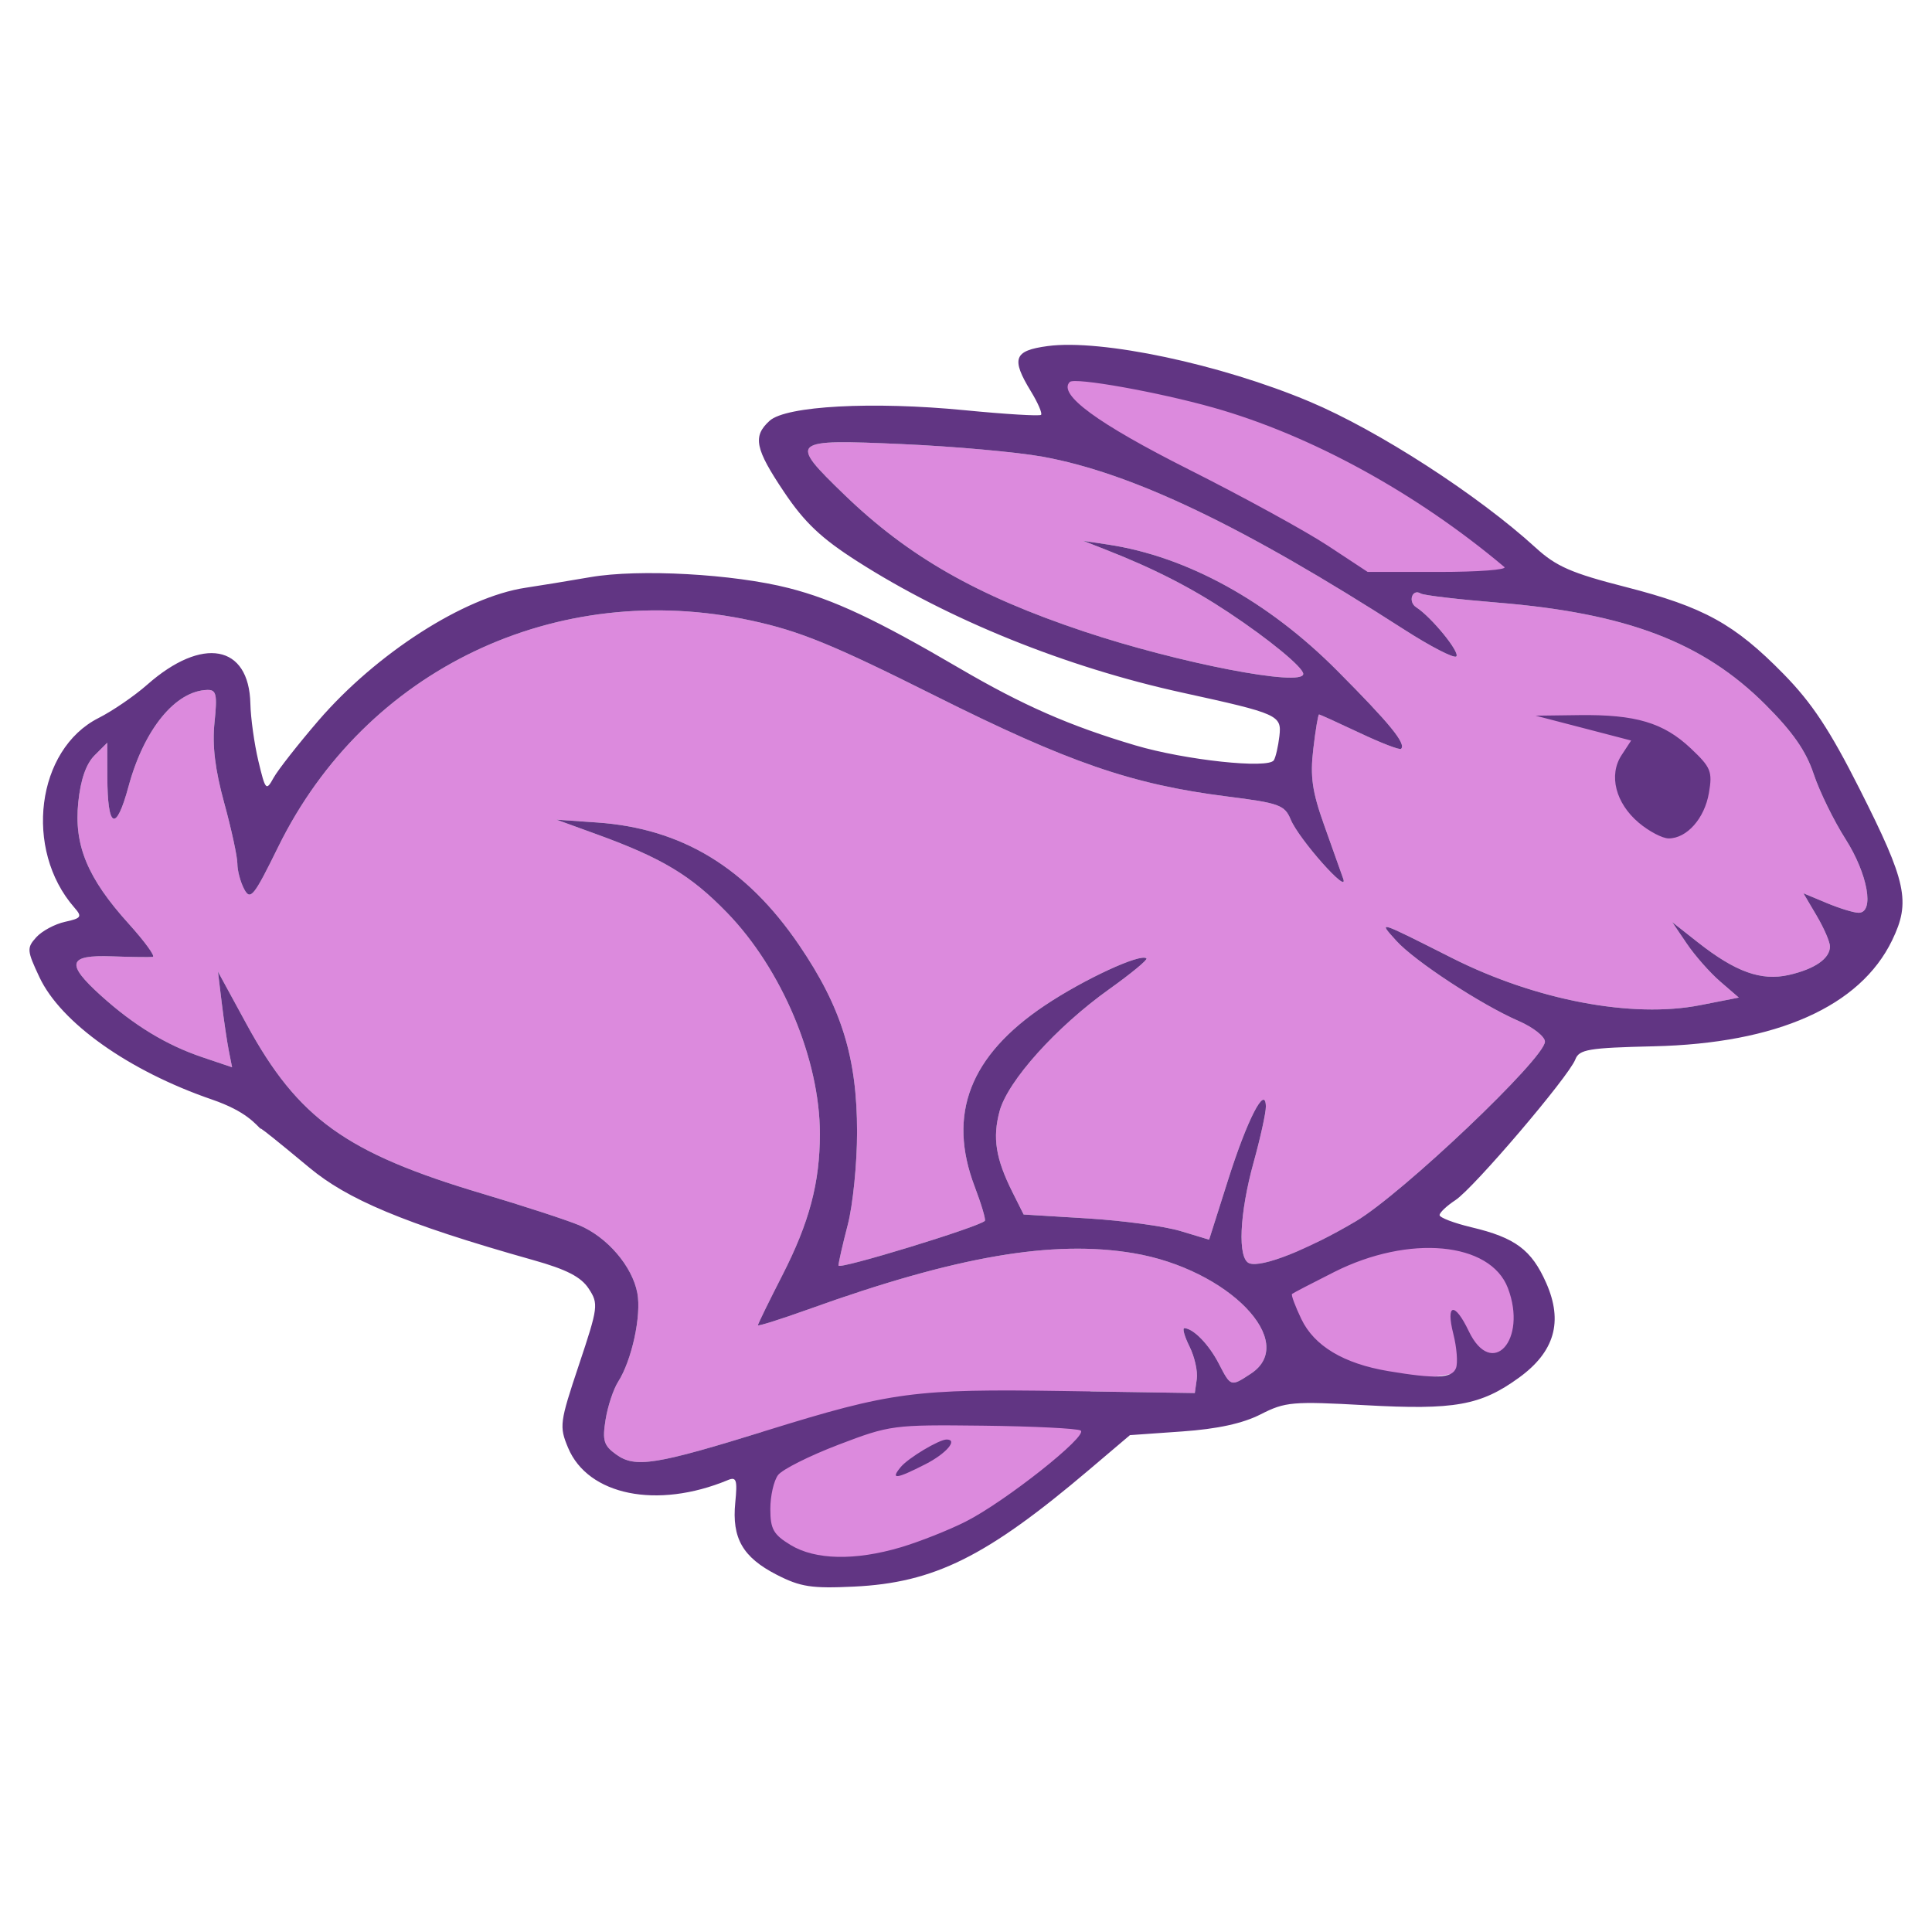
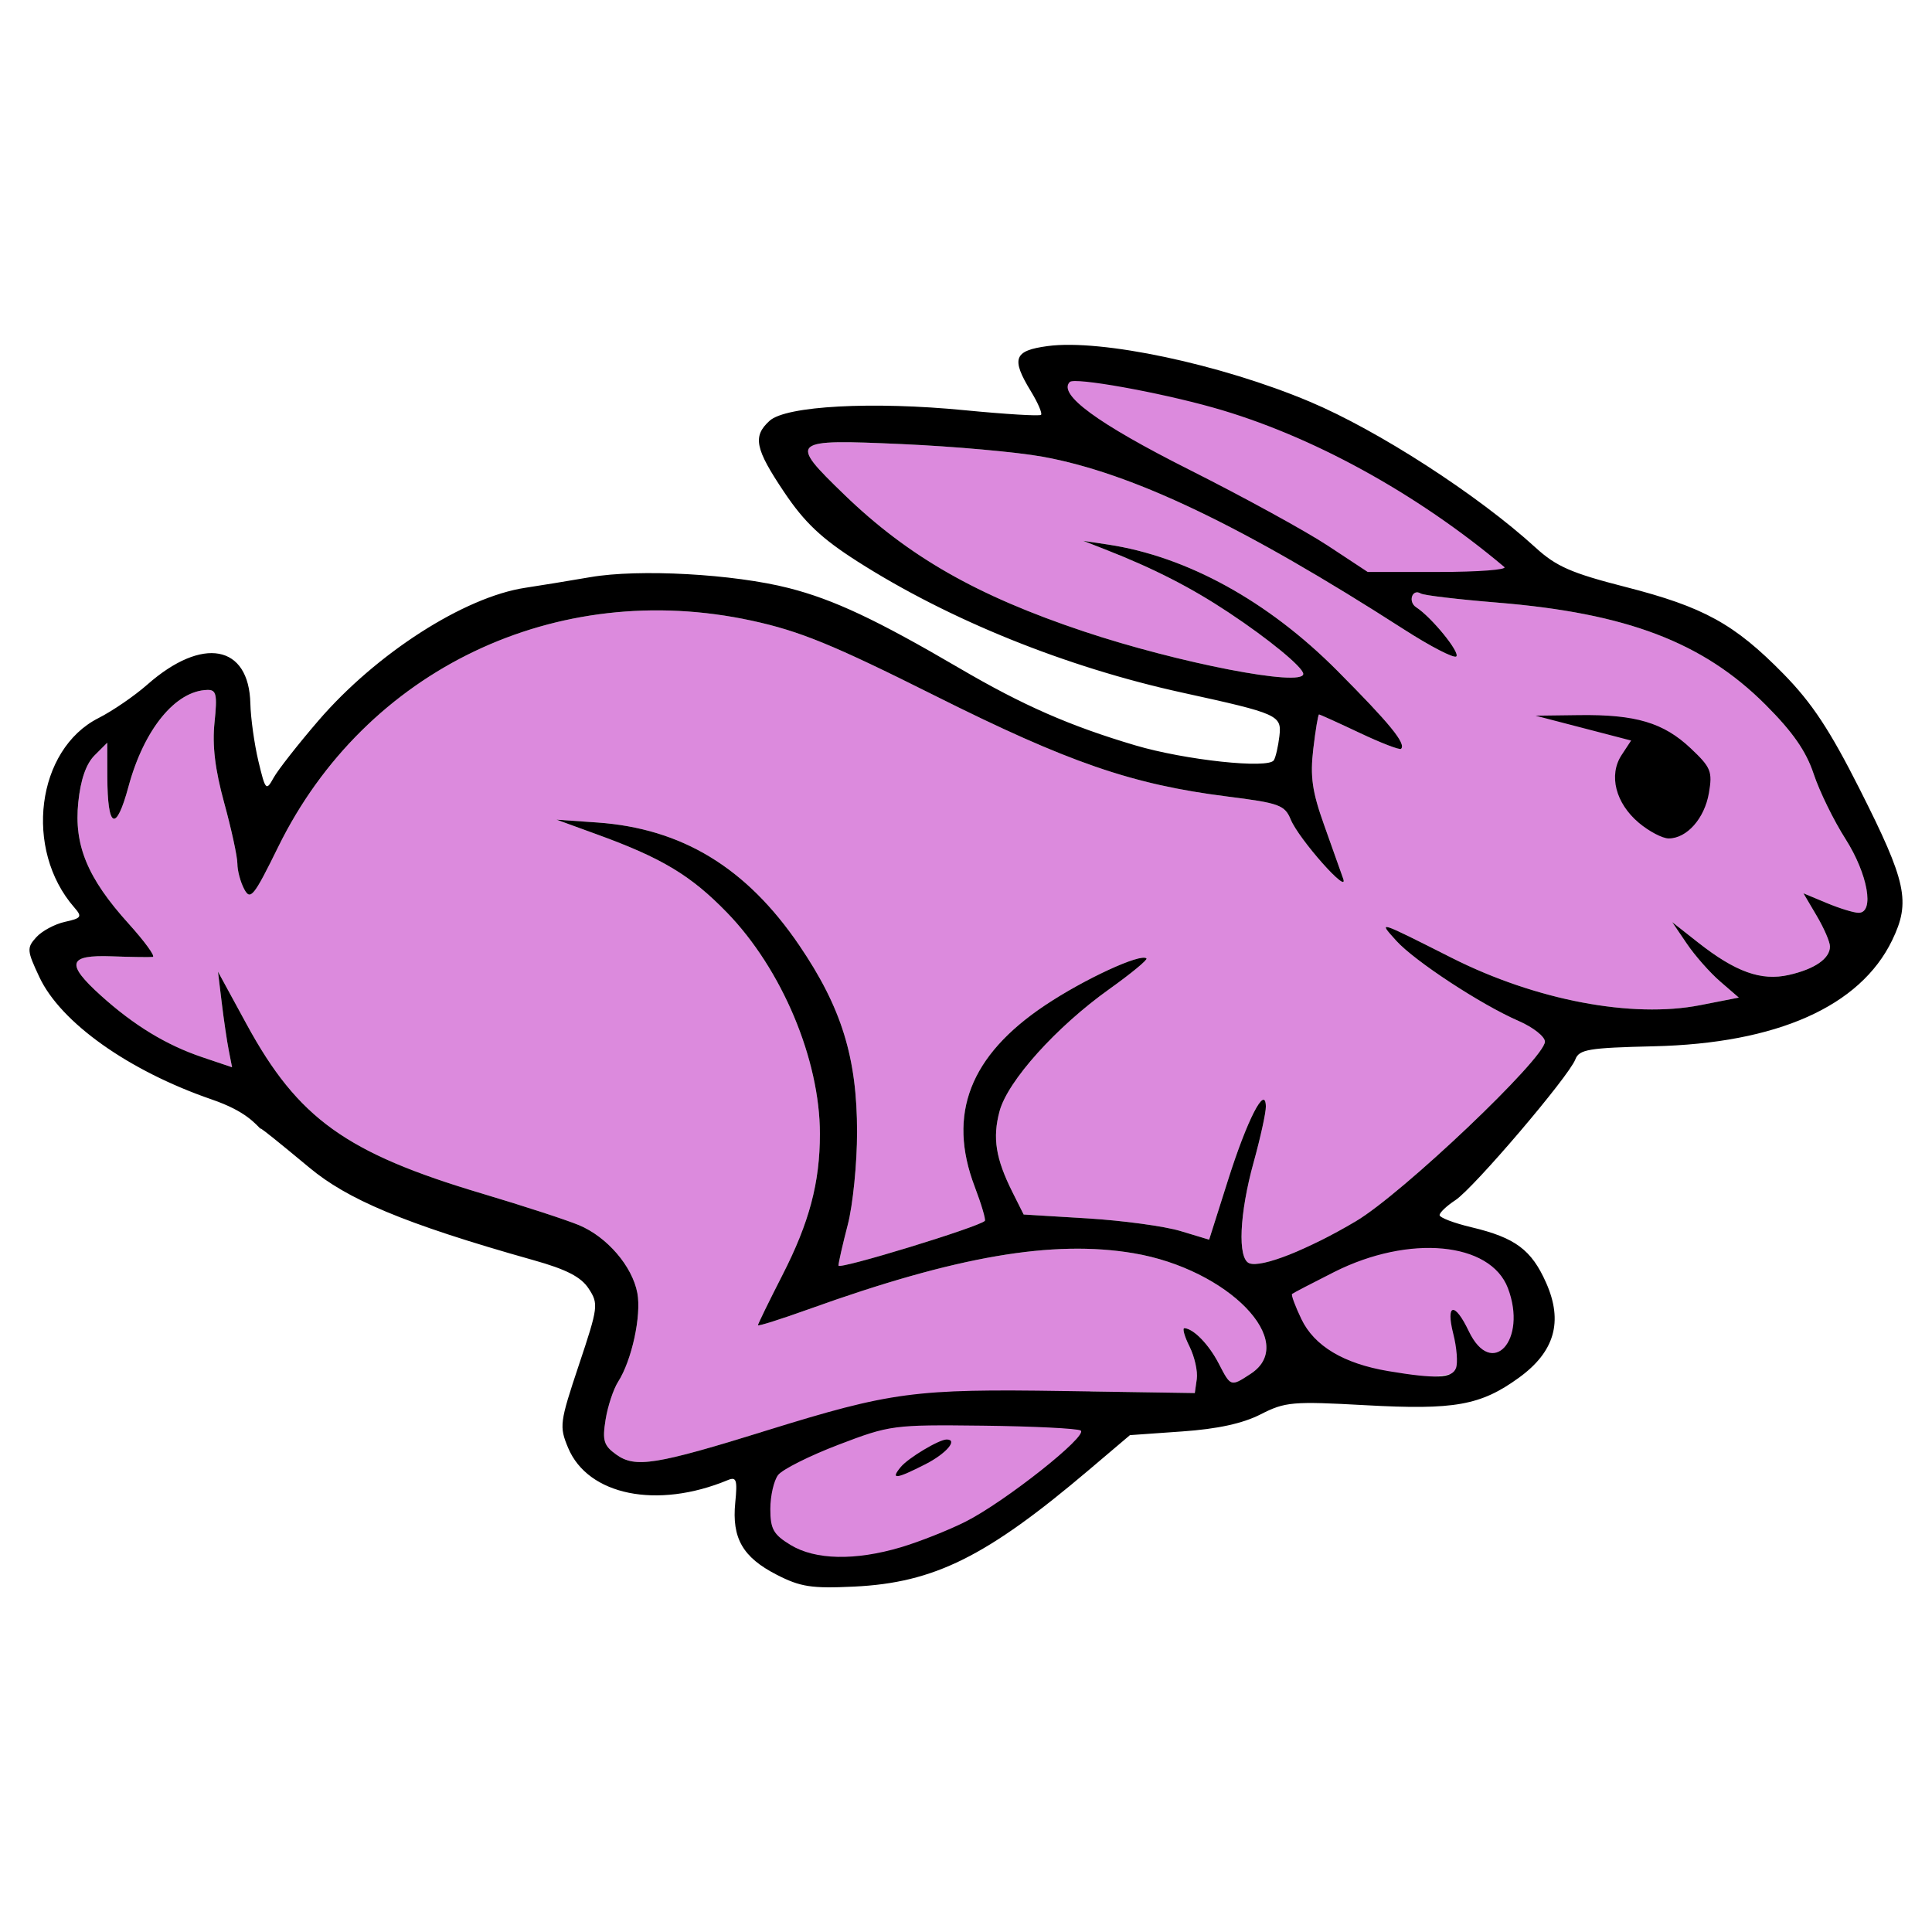
- <svg xmlns="http://www.w3.org/2000/svg" width="16" height="16" viewBox="504.71 97.57 65.5 44.12">
-   <g id="lapin" transform="matrix(0.7940405,0,0,0.7940405,495.2444,-76.08716)" style="stroke-width:1.259">
-     <path style="fill:#dc8add;fill-opacity:1;stroke:none;stroke-width:0.133" d="M 56.621,221.456 60.06,224.896 70.115,230.187 77.258,229.923 71.437,225.16 61.383,221.192 Z" id="path181" />
-     <path style="fill:#dc8add;fill-opacity:1;stroke:none;stroke-width:0.133" d="M 66.146,260.35 C 65.786,262.622 69.67,263.936 71.967,264.054 73.936,264.156 76.9,263.348 77.258,261.408 77.519,259.996 75.724,258.641 74.348,258.233 71.641,257.431 66.588,257.561 66.146,260.35 Z" id="path180" />
-     <path style="fill:#dc8add;fill-opacity:1;stroke:none;stroke-width:0.133" d="M 46.831,265.113 C 42.276,266.381 42.968,270.313 46.037,272.256 49.107,274.199 59.531,269.081 58.473,264.583 57.415,260.085 46.831,265.113 46.831,265.113 Z" id="path179" />
-     <path d="M 47.69,224.121 C 45.763,224.155 46.175,224.622 47.971,226.359 50.698,228.997 53.622,230.668 58.176,232.192 62.223,233.546 67.565,234.581 67.565,234.011 67.565,233.736 66.104,232.533 64.39,231.396 62.762,230.316 61.188,229.512 59.098,228.693 L 58.172,228.33 59.223,228.488 C 62.593,228.995 66.058,230.899 69.012,233.869 71.267,236.135 71.964,236.989 71.741,237.211 71.684,237.269 70.889,236.963 69.974,236.53 69.06,236.098 68.278,235.744 68.239,235.744 68.199,235.744 68.089,236.405 67.994,237.213 67.855,238.396 67.945,239.029 68.453,240.455 68.801,241.429 69.169,242.464 69.271,242.755 69.531,243.494 67.379,241.071 67.033,240.234 66.773,239.608 66.55,239.527 64.304,239.243 60.25,238.731 57.536,237.794 51.822,234.933 47.487,232.762 46.076,232.185 44.017,231.738 35.674,229.928 27.519,233.824 23.799,241.397 22.759,243.514 22.613,243.697 22.35,243.205 22.188,242.904 22.057,242.413 22.057,242.114 22.057,241.815 21.804,240.651 21.496,239.527 21.102,238.092 20.978,237.069 21.08,236.085 21.203,234.892 21.159,234.687 20.781,234.695 19.418,234.724 18.07,236.371 17.408,238.817 16.872,240.796 16.511,240.628 16.504,238.397 L 16.5,236.949 15.957,237.493 C 15.596,237.854 15.362,238.525 15.263,239.491 15.073,241.325 15.657,242.732 17.411,244.673 18.101,245.437 18.565,246.077 18.443,246.094 18.32,246.111 17.535,246.101 16.699,246.07 14.822,246.001 14.716,246.378 16.226,247.742 17.636,249.016 19.017,249.856 20.554,250.375 L 21.83,250.806 21.689,250.088 C 21.611,249.693 21.475,248.774 21.387,248.047 L 21.227,246.724 22.452,248.973 C 24.644,252.996 26.691,254.467 32.508,256.2 34.254,256.72 36.115,257.327 36.643,257.548 37.844,258.05 38.918,259.302 39.133,260.448 39.312,261.405 38.897,263.321 38.313,264.234 38.11,264.551 37.869,265.28 37.777,265.853 37.634,266.749 37.698,266.958 38.234,267.342 39.045,267.925 39.918,267.785 44.649,266.317 49.978,264.664 50.969,264.532 57.355,264.63 L 62.935,264.716 63.019,264.119 C 63.066,263.79 62.926,263.165 62.709,262.73 62.491,262.294 62.394,261.941 62.492,261.946 62.88,261.964 63.537,262.642 63.959,263.459 64.474,264.455 64.468,264.453 65.325,263.891 67.388,262.54 64.362,259.427 60.322,258.746 56.872,258.164 52.746,258.874 46.464,261.131 45.264,261.563 44.282,261.873 44.282,261.821 44.282,261.768 44.751,260.808 45.324,259.688 46.477,257.433 46.927,255.735 46.927,253.645 46.927,250.475 45.307,246.618 42.958,244.2 41.415,242.611 40.189,241.874 37.402,240.86 L 35.683,240.234 37.42,240.356 C 41.036,240.608 43.79,242.281 46.043,245.593 47.854,248.256 48.515,250.39 48.515,253.575 48.515,254.912 48.336,256.691 48.118,257.529 47.9,258.367 47.721,259.153 47.721,259.275 47.721,259.46 53.703,257.632 53.97,257.365 54.019,257.316 53.823,256.656 53.536,255.9 52.362,252.809 53.331,250.308 56.533,248.165 58.206,247.045 60.634,245.923 60.872,246.16 60.872,246.16 60.872,246.161 60.872,246.161 60.872,246.161 60.873,246.162 60.873,246.162 60.874,246.163 60.874,246.164 60.874,246.165 60.895,246.244 60.192,246.822 59.284,247.47 57.017,249.087 54.946,251.391 54.599,252.682 54.292,253.822 54.433,254.706 55.151,256.141 L 55.627,257.093 58.358,257.26 C 59.859,257.352 61.641,257.593 62.317,257.797 L 63.547,258.167 64.354,255.62 C 65.173,253.034 65.952,251.522 65.969,252.482 65.974,252.738 65.739,253.808 65.448,254.858 64.838,257.06 64.755,258.98 65.262,259.175 65.786,259.376 67.759,258.598 69.814,257.379 71.795,256.203 77.884,250.42 77.884,249.712 77.884,249.495 77.378,249.098 76.759,248.829 75.157,248.133 72.311,246.266 71.534,245.402 70.754,244.535 70.703,244.52 73.915,246.139 77.495,247.945 81.608,248.726 84.518,248.154 L 86.162,247.831 85.367,247.145 C 84.931,246.768 84.29,246.043 83.945,245.533 L 83.317,244.607 84.413,245.471 C 86.02,246.736 87.117,247.131 88.293,246.866 89.402,246.615 90.054,246.165 90.054,245.649 90.054,245.456 89.799,244.867 89.488,244.339 L 88.921,243.378 89.917,243.794 C 90.465,244.023 91.077,244.21 91.277,244.21 91.964,244.21 91.67,242.556 90.716,241.059 90.214,240.272 89.603,239.022 89.357,238.281 89.034,237.307 88.465,236.489 87.3,235.325 84.629,232.656 81.37,231.416 75.838,230.965 74.172,230.829 72.709,230.656 72.586,230.581 72.219,230.354 72.024,230.931 72.388,231.166 73.042,231.588 74.271,233.095 74.1,233.265 74.005,233.36 73.002,232.843 71.871,232.116 64.992,227.695 60.277,225.439 56.452,224.74 55.361,224.541 52.652,224.297 50.433,224.199 49.235,224.145 48.333,224.109 47.69,224.121 Z" style="fill:#dc8add;stroke-width:1.259" id="path178" />
-     <path style="fill:#613583;stroke-width:1.259" d="M 45.076,272.47 C 43.633,271.729 43.164,270.911 43.314,269.395 43.41,268.419 43.364,268.28 42.994,268.434 39.98,269.684 37.026,269.086 36.176,267.053 35.794,266.139 35.816,265.976 36.638,263.515 37.464,261.042 37.482,260.907 37.056,260.257 36.728,259.757 36.109,259.438 34.692,259.04 29.077,257.46 26.728,256.42 25.139,255.1 22.225,252.677 23.237,253.619 23.115,253.503 22.823,253.228 22.446,252.691 20.963,252.181 17.421,250.963 14.517,248.903 13.605,246.961 13.068,245.82 13.059,245.709 13.47,245.255 13.712,244.988 14.262,244.692 14.694,244.597 15.398,244.443 15.439,244.38 15.095,243.987 12.928,241.511 13.474,237.235 16.129,235.894 16.726,235.593 17.662,234.952 18.209,234.469 20.563,232.394 22.554,232.761 22.611,235.281 22.625,235.899 22.779,237.001 22.952,237.728 23.254,238.989 23.284,239.023 23.603,238.445 23.788,238.112 24.647,237.016 25.513,236.009 27.988,233.135 31.744,230.724 34.36,230.333 34.942,230.246 36.187,230.042 37.126,229.88 39.207,229.521 43.239,229.743 45.604,230.348 47.517,230.837 49.339,231.693 52.88,233.766 55.601,235.358 57.595,236.232 60.396,237.062 62.522,237.692 66.079,238.074 66.31,237.697 66.389,237.569 66.495,237.106 66.546,236.67 66.651,235.774 66.51,235.711 62.405,234.812 57.431,233.723 52.43,231.702 48.515,229.198 46.987,228.222 46.271,227.544 45.406,226.256 44.156,224.396 44.048,223.867 44.782,223.202 45.484,222.567 49.176,222.368 53.114,222.753 54.844,222.922 56.309,223.011 56.37,222.95 56.431,222.889 56.237,222.438 55.938,221.949 55.082,220.545 55.206,220.208 56.651,220.014 58.939,219.706 64.04,220.787 67.839,222.387 70.762,223.617 75.02,226.369 77.487,228.621 78.365,229.424 79.017,229.708 81.323,230.298 84.663,231.153 85.976,231.876 88.07,234.012 89.286,235.253 90.047,236.404 91.321,238.929 93.329,242.906 93.507,243.735 92.707,245.387 91.34,248.21 87.789,249.789 82.528,249.911 79.744,249.976 79.346,250.043 79.182,250.471 78.903,251.202 74.842,255.968 74.064,256.478 73.691,256.723 73.386,257.011 73.386,257.118 73.386,257.226 74,257.46 74.75,257.639 76.618,258.082 77.312,258.6 77.938,260.015 78.669,261.668 78.298,262.957 76.771,264.063 75.138,265.246 74.023,265.446 70.219,265.235 67.104,265.063 66.794,265.09 65.746,265.625 64.981,266.015 63.907,266.249 62.393,266.356 L 60.165,266.513 58.417,267.996 C 54.041,271.707 51.807,272.817 48.382,272.98 46.568,273.067 46.096,272.994 45.076,272.47 Z M 50.385,271.301 C 51.175,271.066 52.417,270.575 53.145,270.208 54.828,269.361 58.405,266.529 58.06,266.316 57.917,266.227 56.038,266.134 53.885,266.109 50.056,266.065 49.921,266.082 47.721,266.922 46.484,267.395 45.323,267.977 45.141,268.217 44.959,268.457 44.811,269.108 44.811,269.665 44.811,270.522 44.942,270.756 45.671,271.201 46.727,271.845 48.428,271.881 50.385,271.301 Z M 50.381,267.873 C 50.703,267.486 52.014,266.7 52.338,266.7 52.837,266.7 52.323,267.3 51.436,267.753 50.176,268.396 49.924,268.424 50.381,267.873 Z M 44.649,266.317 C 49.978,264.664 50.969,264.532 57.355,264.63 L 62.935,264.716 63.019,264.119 C 63.066,263.79 62.926,263.165 62.709,262.73 62.492,262.294 62.394,261.941 62.492,261.946 62.88,261.964 63.537,262.642 63.959,263.459 64.474,264.455 64.468,264.453 65.325,263.891 67.388,262.54 64.362,259.427 60.322,258.746 56.872,258.164 52.746,258.874 46.464,261.132 45.264,261.563 44.281,261.873 44.281,261.821 44.281,261.768 44.75,260.808 45.324,259.687 46.477,257.432 46.927,255.736 46.927,253.646 46.927,250.475 45.306,246.618 42.958,244.2 41.415,242.611 40.189,241.874 37.402,240.86 L 35.682,240.235 37.42,240.356 C 41.036,240.608 43.79,242.281 46.043,245.593 47.854,248.256 48.515,250.39 48.515,253.575 48.515,254.912 48.336,256.691 48.118,257.529 47.9,258.367 47.721,259.153 47.721,259.274 47.721,259.46 53.702,257.632 53.97,257.365 54.019,257.316 53.823,256.656 53.536,255.9 52.361,252.809 53.331,250.308 56.533,248.165 58.207,247.045 60.634,245.923 60.871,246.16 60.928,246.217 60.214,246.806 59.284,247.47 57.017,249.087 54.947,251.391 54.599,252.682 54.292,253.822 54.433,254.707 55.151,256.142 L 55.627,257.093 58.358,257.26 C 59.859,257.352 61.641,257.593 62.317,257.797 L 63.546,258.167 64.354,255.62 C 65.173,253.034 65.952,251.522 65.969,252.482 65.973,252.738 65.739,253.808 65.448,254.858 64.838,257.061 64.755,258.981 65.261,259.175 65.785,259.376 67.758,258.597 69.814,257.379 71.795,256.203 77.884,250.42 77.884,249.712 77.884,249.495 77.378,249.098 76.759,248.829 75.157,248.133 72.311,246.267 71.534,245.402 70.754,244.535 70.703,244.52 73.915,246.14 77.495,247.945 81.608,248.727 84.518,248.154 L 86.162,247.831 85.367,247.145 C 84.931,246.768 84.29,246.043 83.945,245.533 L 83.317,244.607 84.413,245.471 C 86.02,246.736 87.117,247.131 88.293,246.866 89.402,246.615 90.054,246.165 90.054,245.648 90.054,245.456 89.799,244.867 89.488,244.339 L 88.921,243.378 89.917,243.794 C 90.465,244.023 91.077,244.21 91.277,244.21 91.964,244.21 91.67,242.556 90.716,241.059 90.214,240.272 89.603,239.021 89.357,238.281 89.034,237.307 88.465,236.489 87.3,235.325 84.629,232.655 81.371,231.416 75.838,230.965 74.172,230.829 72.709,230.656 72.586,230.581 72.219,230.354 72.024,230.931 72.388,231.166 73.042,231.588 74.271,233.095 74.1,233.265 74.005,233.36 73.002,232.843 71.871,232.116 64.992,227.695 60.277,225.439 56.452,224.74 55.361,224.541 52.652,224.297 50.433,224.199 45.641,223.986 45.577,224.043 47.971,226.359 50.698,228.996 53.622,230.668 58.176,232.191 62.223,233.546 67.565,234.581 67.565,234.011 67.565,233.736 66.104,232.533 64.39,231.396 62.761,230.315 61.188,229.512 59.098,228.693 L 58.172,228.33 59.223,228.488 C 62.593,228.995 66.058,230.899 69.012,233.869 71.267,236.135 71.964,236.989 71.742,237.211 71.684,237.269 70.888,236.963 69.974,236.53 69.059,236.098 68.279,235.744 68.239,235.744 68.199,235.744 68.089,236.405 67.994,237.214 67.855,238.397 67.945,239.029 68.453,240.455 68.801,241.429 69.169,242.464 69.271,242.755 69.531,243.494 67.379,241.071 67.032,240.234 66.773,239.608 66.55,239.527 64.303,239.243 60.25,238.731 57.536,237.794 51.822,234.933 47.487,232.762 46.076,232.185 44.017,231.738 35.673,229.928 27.519,233.824 23.799,241.397 22.759,243.514 22.613,243.697 22.349,243.205 22.188,242.904 22.056,242.413 22.056,242.114 22.056,241.815 21.804,240.651 21.496,239.528 21.102,238.092 20.978,237.069 21.08,236.085 21.203,234.892 21.159,234.687 20.781,234.695 19.418,234.724 18.07,236.371 17.408,238.817 16.872,240.796 16.51,240.628 16.504,238.397 L 16.5,236.949 15.956,237.493 C 15.596,237.854 15.362,238.525 15.263,239.491 15.073,241.325 15.656,242.732 17.411,244.673 18.101,245.437 18.566,246.077 18.443,246.094 18.32,246.111 17.535,246.101 16.699,246.07 14.822,246.001 14.716,246.378 16.226,247.742 17.636,249.016 19.018,249.856 20.554,250.375 L 21.83,250.806 21.688,250.088 C 21.611,249.693 21.475,248.774 21.387,248.047 L 21.227,246.724 22.452,248.973 C 24.644,252.996 26.69,254.467 32.507,256.2 34.254,256.72 36.115,257.327 36.643,257.548 37.844,258.05 38.918,259.301 39.133,260.448 39.313,261.404 38.897,263.321 38.313,264.234 38.11,264.551 37.869,265.28 37.777,265.853 37.634,266.748 37.698,266.958 38.234,267.342 39.045,267.925 39.918,267.785 44.649,266.317 Z M 81.892,240.367 C 80.901,239.532 80.595,238.335 81.156,237.48 L 81.565,236.856 79.526,236.325 77.487,235.795 79.339,235.771 C 81.757,235.739 82.947,236.093 84.109,237.189 84.973,238.004 85.043,238.176 84.885,239.097 84.698,240.184 83.943,241.035 83.166,241.035 82.902,241.035 82.329,240.735 81.892,240.367 Z M 74.086,263.651 C 74.171,263.43 74.12,262.775 73.974,262.196 73.641,260.885 74.029,260.811 74.63,262.07 75.617,264.14 77.149,262.461 76.303,260.235 75.552,258.26 72.083,257.938 68.888,259.547 67.942,260.023 67.131,260.445 67.086,260.485 67.041,260.525 67.22,261.007 67.483,261.556 68.034,262.707 69.29,263.459 71.192,263.779 73.223,264.12 73.918,264.09 74.086,263.651 Z M 76.151,229.447 C 72.4,226.288 67.879,223.812 63.728,222.642 61.361,221.975 57.803,221.34 57.596,221.547 57.074,222.07 58.773,223.317 62.698,225.293 65.011,226.457 67.671,227.916 68.61,228.534 L 70.316,229.658 H 73.359 C 75.033,229.658 76.289,229.563 76.151,229.447 Z" id="path18" />
-   </g>
+ <svg xmlns="http://www.w3.org/2000/svg" width="16" height="16" viewBox="504.71 97.57 65.5 44.12" version="1.1" id="svg1">
+   <defs id="defs1" />
+   <path style="fill:#dc8add;fill-opacity:1;stroke:none;stroke-width:0.106" d="M 540.204,99.758 542.935,102.489 550.918,106.691 556.591,106.481 551.969,102.699 543.985,99.548 Z" id="path181" />
+   <path style="fill:#dc8add;fill-opacity:1;stroke:none;stroke-width:0.106" d="M 547.767,130.641 C 547.481,132.445 550.565,133.488 552.389,133.583 553.953,133.663 556.306,133.022 556.591,131.482 556.798,130.361 555.373,129.285 554.28,128.961 552.13,128.323 548.118,128.427 547.767,130.641 Z" id="path180" />
+   <path style="fill:#dc8add;fill-opacity:1;stroke:none;stroke-width:0.106" d="M 532.43,134.423 C 528.813,135.43 529.362,138.552 531.8,140.095 534.238,141.638 542.515,137.574 541.674,134.003 540.834,130.431 532.43,134.423 532.43,134.423 Z" id="path179" />
+   <path d="M 533.112,101.874 C 531.582,101.901 531.91,102.272 533.335,103.651 535.501,105.745 537.822,107.072 541.438,108.282 544.652,109.358 548.894,110.18 548.894,109.727 548.894,109.509 547.734,108.553 546.373,107.65 545.08,106.793 543.83,106.155 542.171,105.504 L 541.435,105.216 542.27,105.341 C 544.946,105.744 547.697,107.256 550.043,109.614 551.833,111.414 552.386,112.092 552.21,112.268 552.164,112.314 551.533,112.071 550.807,111.727 550.08,111.384 549.46,111.103 549.429,111.103 549.397,111.103 549.31,111.628 549.235,112.27 549.124,113.209 549.195,113.712 549.599,114.844 549.875,115.617 550.167,116.439 550.249,116.67 550.455,117.257 548.746,115.333 548.471,114.668 548.265,114.171 548.088,114.107 546.304,113.882 543.085,113.475 540.93,112.731 536.393,110.459 532.951,108.735 531.831,108.277 530.196,107.922 523.571,106.485 517.096,109.578 514.142,115.592 513.316,117.273 513.2,117.418 512.991,117.027 512.863,116.788 512.758,116.398 512.758,116.161 512.758,115.924 512.558,115 512.313,114.107 512,112.967 511.902,112.155 511.983,111.374 512.08,110.427 512.046,110.264 511.745,110.27 510.663,110.293 509.593,111.601 509.067,113.544 508.642,115.115 508.354,114.981 508.35,113.21 L 508.346,112.06 507.915,112.492 C 507.628,112.778 507.443,113.312 507.364,114.078 507.213,115.535 507.676,116.652 509.069,118.193 509.617,118.8 509.986,119.308 509.889,119.321 509.791,119.335 509.168,119.327 508.504,119.302 507.014,119.247 506.929,119.547 508.128,120.63 509.248,121.641 510.345,122.309 511.565,122.721 L 512.578,123.063 512.466,122.493 C 512.404,122.179 512.297,121.45 512.227,120.872 L 512.1,119.822 513.072,121.607 C 514.813,124.802 516.438,125.97 521.057,127.346 522.443,127.759 523.921,128.241 524.341,128.416 525.294,128.815 526.147,129.809 526.318,130.719 526.46,131.479 526.13,133.001 525.666,133.725 525.505,133.977 525.314,134.556 525.241,135.011 525.127,135.722 525.178,135.888 525.604,136.193 526.248,136.656 526.941,136.545 530.698,135.379 534.929,134.066 535.716,133.962 540.787,134.04 L 545.217,134.108 545.284,133.634 C 545.321,133.373 545.21,132.877 545.038,132.531 544.865,132.185 544.788,131.905 544.865,131.908 545.173,131.923 545.695,132.461 546.03,133.11 546.439,133.901 546.434,133.899 547.115,133.453 548.753,132.38 546.35,129.909 543.143,129.368 540.403,128.905 537.127,129.469 532.139,131.262 531.186,131.604 530.406,131.851 530.406,131.809 530.406,131.768 530.778,131.005 531.233,130.115 532.149,128.325 532.507,126.977 532.507,125.318 532.507,122.8 531.22,119.737 529.355,117.817 528.13,116.556 527.156,115.97 524.943,115.166 L 523.578,114.669 524.957,114.765 C 527.828,114.966 530.015,116.294 531.804,118.924 533.242,121.038 533.767,122.733 533.767,125.262 533.767,126.323 533.625,127.736 533.452,128.401 533.279,129.067 533.137,129.691 533.137,129.787 533.137,129.935 537.886,128.483 538.099,128.271 538.137,128.232 537.982,127.708 537.754,127.108 536.822,124.654 537.591,122.667 540.134,120.966 541.463,120.076 543.391,119.186 543.579,119.374 543.579,119.374 543.579,119.374 543.579,119.374 543.58,119.375 543.58,119.375 543.58,119.376 543.58,119.376 543.581,119.377 543.581,119.378 543.597,119.441 543.039,119.899 542.318,120.414 540.518,121.698 538.874,123.527 538.598,124.552 538.354,125.458 538.466,126.16 539.037,127.3 L 539.415,128.055 541.583,128.188 C 542.775,128.26 544.19,128.452 544.727,128.614 L 545.703,128.908 546.344,126.886 C 546.995,124.832 547.613,123.632 547.627,124.394 547.63,124.597 547.444,125.446 547.213,126.28 546.728,128.029 546.662,129.554 547.065,129.708 547.481,129.868 549.047,129.25 550.679,128.282 552.253,127.349 557.087,122.756 557.087,122.195 557.087,122.022 556.685,121.707 556.194,121.493 554.922,120.941 552.663,119.458 552.045,118.772 551.426,118.084 551.385,118.071 553.936,119.358 556.778,120.791 560.044,121.412 562.355,120.957 L 563.66,120.701 563.03,120.156 C 562.683,119.857 562.174,119.281 561.9,118.876 L 561.401,118.141 562.272,118.827 C 563.548,119.831 564.419,120.145 565.353,119.934 566.233,119.736 566.751,119.378 566.751,118.968 566.751,118.815 566.549,118.347 566.301,117.928 L 565.851,117.165 566.642,117.495 C 567.077,117.677 567.563,117.826 567.722,117.826 568.268,117.826 568.034,116.512 567.276,115.324 566.878,114.698 566.393,113.706 566.198,113.118 565.941,112.344 565.489,111.695 564.564,110.77 562.443,108.651 559.856,107.667 555.463,107.309 554.14,107.201 552.978,107.063 552.881,107.003 552.589,106.823 552.434,107.281 552.723,107.468 553.242,107.803 554.218,108.999 554.083,109.135 554.008,109.21 553.211,108.799 552.312,108.222 546.851,104.712 543.107,102.92 540.07,102.366 539.203,102.207 537.052,102.014 535.29,101.936 534.339,101.893 533.622,101.865 533.112,101.874 Z" style="fill:#dc8add;stroke-width:1" id="path178" />
+   <path style="fill:#000000;stroke-width:1" d="M 531.037,140.265 C 529.891,139.677 529.518,139.027 529.637,137.824 529.714,137.048 529.677,136.938 529.383,137.06 526.99,138.053 524.644,137.578 523.97,135.964 523.667,135.238 523.684,135.108 524.336,133.155 524.993,131.191 525.006,131.084 524.668,130.568 524.408,130.17 523.916,129.917 522.791,129.601 518.333,128.347 516.468,127.521 515.206,126.472 512.892,124.549 513.696,125.296 513.598,125.205 513.367,124.986 513.067,124.56 511.89,124.155 509.077,123.187 506.772,121.552 506.047,120.01 505.621,119.104 505.614,119.015 505.94,118.655 506.132,118.443 506.569,118.208 506.912,118.133 507.471,118.01 507.504,117.961 507.231,117.648 505.51,115.682 505.944,112.287 508.052,111.223 508.525,110.983 509.268,110.474 509.703,110.091 511.572,108.443 513.153,108.735 513.198,110.735 513.21,111.226 513.332,112.101 513.469,112.679 513.709,113.68 513.733,113.707 513.986,113.248 514.133,112.983 514.815,112.113 515.503,111.314 517.468,109.031 520.451,107.117 522.527,106.806 522.989,106.737 523.978,106.575 524.724,106.447 526.376,106.162 529.578,106.338 531.456,106.818 532.975,107.207 534.421,107.886 537.234,109.532 539.393,110.796 540.977,111.491 543.201,112.15 544.889,112.65 547.714,112.953 547.897,112.654 547.96,112.552 548.044,112.185 548.085,111.838 548.168,111.127 548.056,111.077 544.797,110.363 540.847,109.498 536.876,107.893 533.767,105.906 532.554,105.13 531.986,104.592 531.299,103.57 530.306,102.092 530.22,101.672 530.803,101.144 531.36,100.64 534.292,100.482 537.419,100.788 538.793,100.922 539.956,100.993 540.004,100.944 540.053,100.896 539.899,100.538 539.662,100.149 538.982,99.035 539.08,98.767 540.227,98.613 542.044,98.368 546.095,99.227 549.112,100.497 551.432,101.473 554.814,103.659 556.772,105.447 557.47,106.085 557.987,106.311 559.818,106.779 562.47,107.458 563.513,108.032 565.176,109.728 566.141,110.713 566.745,111.628 567.757,113.632 569.351,116.79 569.492,117.449 568.858,118.76 567.772,121.002 564.953,122.255 560.775,122.352 558.564,122.404 558.248,122.457 558.118,122.797 557.897,123.377 554.672,127.162 554.054,127.567 553.758,127.761 553.516,127.99 553.516,128.075 553.516,128.161 554.003,128.347 554.599,128.488 556.082,128.841 556.633,129.251 557.13,130.375 557.711,131.688 557.416,132.711 556.204,133.589 554.907,134.529 554.021,134.687 551.001,134.52 548.527,134.384 548.282,134.405 547.449,134.83 546.842,135.14 545.989,135.326 544.787,135.41 L 543.018,135.535 541.63,136.712 C 538.155,139.659 536.381,140.541 533.662,140.67 532.221,140.739 531.846,140.681 531.037,140.265 Z M 535.252,139.337 C 535.88,139.15 536.866,138.76 537.444,138.469 538.78,137.796 541.62,135.547 541.347,135.378 541.233,135.308 539.741,135.234 538.031,135.214 534.991,135.179 534.883,135.193 533.137,135.86 532.155,136.235 531.233,136.698 531.088,136.888 530.944,137.079 530.826,137.596 530.826,138.038 530.826,138.718 530.93,138.904 531.509,139.257 532.348,139.769 533.698,139.798 535.252,139.337 Z M 535.249,136.615 C 535.504,136.307 536.545,135.683 536.803,135.683 537.199,135.683 536.791,136.16 536.086,136.52 535.086,137.03 534.886,137.053 535.249,136.615 Z M 530.698,135.379 C 534.929,134.067 535.716,133.962 540.787,134.04 L 545.217,134.108 545.284,133.634 C 545.321,133.373 545.21,132.877 545.038,132.531 544.865,132.185 544.788,131.905 544.865,131.909 545.173,131.923 545.695,132.461 546.03,133.11 546.439,133.901 546.434,133.899 547.115,133.453 548.753,132.38 546.35,129.909 543.143,129.368 540.403,128.905 537.127,129.469 532.139,131.262 531.186,131.604 530.406,131.851 530.406,131.809 530.406,131.767 530.778,131.005 531.233,130.115 532.149,128.325 532.507,126.977 532.507,125.318 532.507,122.8 531.219,119.737 529.355,117.817 528.129,116.556 527.156,115.97 524.943,115.166 L 523.578,114.669 524.957,114.765 C 527.828,114.966 530.015,116.294 531.804,118.924 533.242,121.038 533.767,122.733 533.767,125.262 533.767,126.323 533.625,127.736 533.452,128.401 533.279,129.067 533.137,129.69 533.137,129.787 533.137,129.935 537.886,128.483 538.098,128.271 538.137,128.232 537.982,127.708 537.754,127.108 536.821,124.654 537.591,122.667 540.134,120.966 541.463,120.076 543.39,119.186 543.579,119.374 543.624,119.419 543.056,119.887 542.318,120.414 540.518,121.698 538.874,123.527 538.598,124.552 538.354,125.458 538.466,126.16 539.037,127.3 L 539.415,128.055 541.583,128.187 C 542.775,128.26 544.19,128.452 544.727,128.614 L 545.703,128.908 546.344,126.886 C 546.995,124.832 547.613,123.632 547.626,124.394 547.63,124.597 547.444,125.446 547.213,126.28 546.728,128.029 546.662,129.554 547.065,129.708 547.481,129.868 549.047,129.25 550.679,128.282 552.253,127.349 557.087,122.756 557.087,122.195 557.087,122.022 556.685,121.707 556.194,121.493 554.922,120.941 552.662,119.458 552.045,118.772 551.426,118.084 551.385,118.071 553.936,119.358 556.778,120.791 560.044,121.412 562.355,120.957 L 563.66,120.701 563.03,120.156 C 562.683,119.857 562.174,119.281 561.9,118.876 L 561.401,118.141 562.272,118.827 C 563.548,119.832 564.419,120.145 565.353,119.934 566.233,119.736 566.751,119.378 566.751,118.968 566.751,118.815 566.549,118.347 566.301,117.928 L 565.851,117.165 566.642,117.495 C 567.077,117.677 567.563,117.826 567.722,117.826 568.268,117.826 568.034,116.512 567.277,115.323 566.878,114.698 566.393,113.706 566.198,113.117 565.941,112.344 565.489,111.695 564.564,110.77 562.443,108.651 559.856,107.667 555.463,107.309 554.14,107.201 552.978,107.063 552.881,107.003 552.589,106.823 552.434,107.281 552.723,107.468 553.242,107.803 554.218,109 554.083,109.135 554.008,109.21 553.211,108.799 552.313,108.222 546.851,104.712 543.107,102.92 540.07,102.366 539.203,102.207 537.052,102.014 535.29,101.936 531.486,101.766 531.434,101.812 533.335,103.651 535.501,105.745 537.822,107.072 541.438,108.282 544.652,109.358 548.894,110.18 548.894,109.727 548.894,109.509 547.734,108.553 546.372,107.65 545.08,106.793 543.83,106.154 542.171,105.504 L 541.435,105.216 542.269,105.341 C 544.946,105.744 547.697,107.256 550.043,109.614 551.833,111.414 552.387,112.092 552.21,112.268 552.164,112.314 551.533,112.071 550.806,111.727 550.08,111.384 549.46,111.103 549.429,111.103 549.397,111.103 549.31,111.628 549.234,112.27 549.124,113.209 549.195,113.712 549.599,114.844 549.875,115.617 550.167,116.439 550.248,116.67 550.454,117.257 548.746,115.333 548.471,114.668 548.265,114.171 548.088,114.107 546.304,113.882 543.085,113.475 540.93,112.731 536.393,110.459 532.951,108.736 531.831,108.277 530.196,107.922 523.571,106.485 517.096,109.578 514.142,115.592 513.316,117.273 513.2,117.418 512.991,117.027 512.863,116.788 512.758,116.399 512.758,116.161 512.758,115.924 512.558,115 512.313,114.107 512,112.967 511.902,112.155 511.983,111.374 512.081,110.426 512.045,110.264 511.745,110.27 510.663,110.293 509.593,111.601 509.067,113.544 508.642,115.115 508.354,114.981 508.349,113.21 L 508.346,112.06 507.914,112.492 C 507.628,112.778 507.443,113.312 507.364,114.078 507.213,115.535 507.676,116.652 509.069,118.193 509.617,118.8 509.986,119.308 509.889,119.322 509.791,119.335 509.168,119.327 508.504,119.302 507.014,119.247 506.929,119.547 508.128,120.63 509.248,121.641 510.345,122.309 511.565,122.721 L 512.578,123.063 512.466,122.493 C 512.404,122.179 512.297,121.45 512.227,120.872 L 512.1,119.822 513.072,121.607 C 514.813,124.802 516.438,125.97 521.057,127.346 522.443,127.759 523.921,128.241 524.34,128.416 525.294,128.815 526.147,129.809 526.318,130.719 526.46,131.478 526.13,133.001 525.666,133.725 525.505,133.977 525.314,134.556 525.241,135.011 525.127,135.722 525.178,135.888 525.604,136.194 526.248,136.656 526.94,136.545 530.698,135.379 Z M 560.27,114.774 C 559.483,114.111 559.24,113.161 559.685,112.481 L 560.01,111.986 558.391,111.565 556.772,111.144 558.243,111.125 C 560.162,111.099 561.108,111.38 562.03,112.251 562.716,112.898 562.772,113.035 562.646,113.766 562.498,114.628 561.899,115.305 561.282,115.305 561.072,115.305 560.617,115.066 560.27,114.774 Z M 554.072,133.263 C 554.139,133.087 554.099,132.567 553.982,132.107 553.718,131.066 554.026,131.007 554.503,132.007 555.287,133.651 556.504,132.317 555.832,130.55 555.235,128.982 552.481,128.726 549.944,130.003 549.193,130.382 548.549,130.717 548.514,130.749 548.478,130.78 548.62,131.163 548.829,131.599 549.266,132.513 550.263,133.11 551.774,133.364 553.386,133.635 553.938,133.611 554.072,133.263 Z M 555.711,106.103 C 552.733,103.595 549.143,101.628 545.847,100.7 543.968,100.17 541.143,99.666 540.978,99.83 540.563,100.245 541.913,101.236 545.029,102.805 546.866,103.729 548.978,104.887 549.723,105.378 L 551.078,106.271 H 553.494 C 554.823,106.271 555.821,106.195 555.711,106.103 Z" id="path18" />
</svg>
